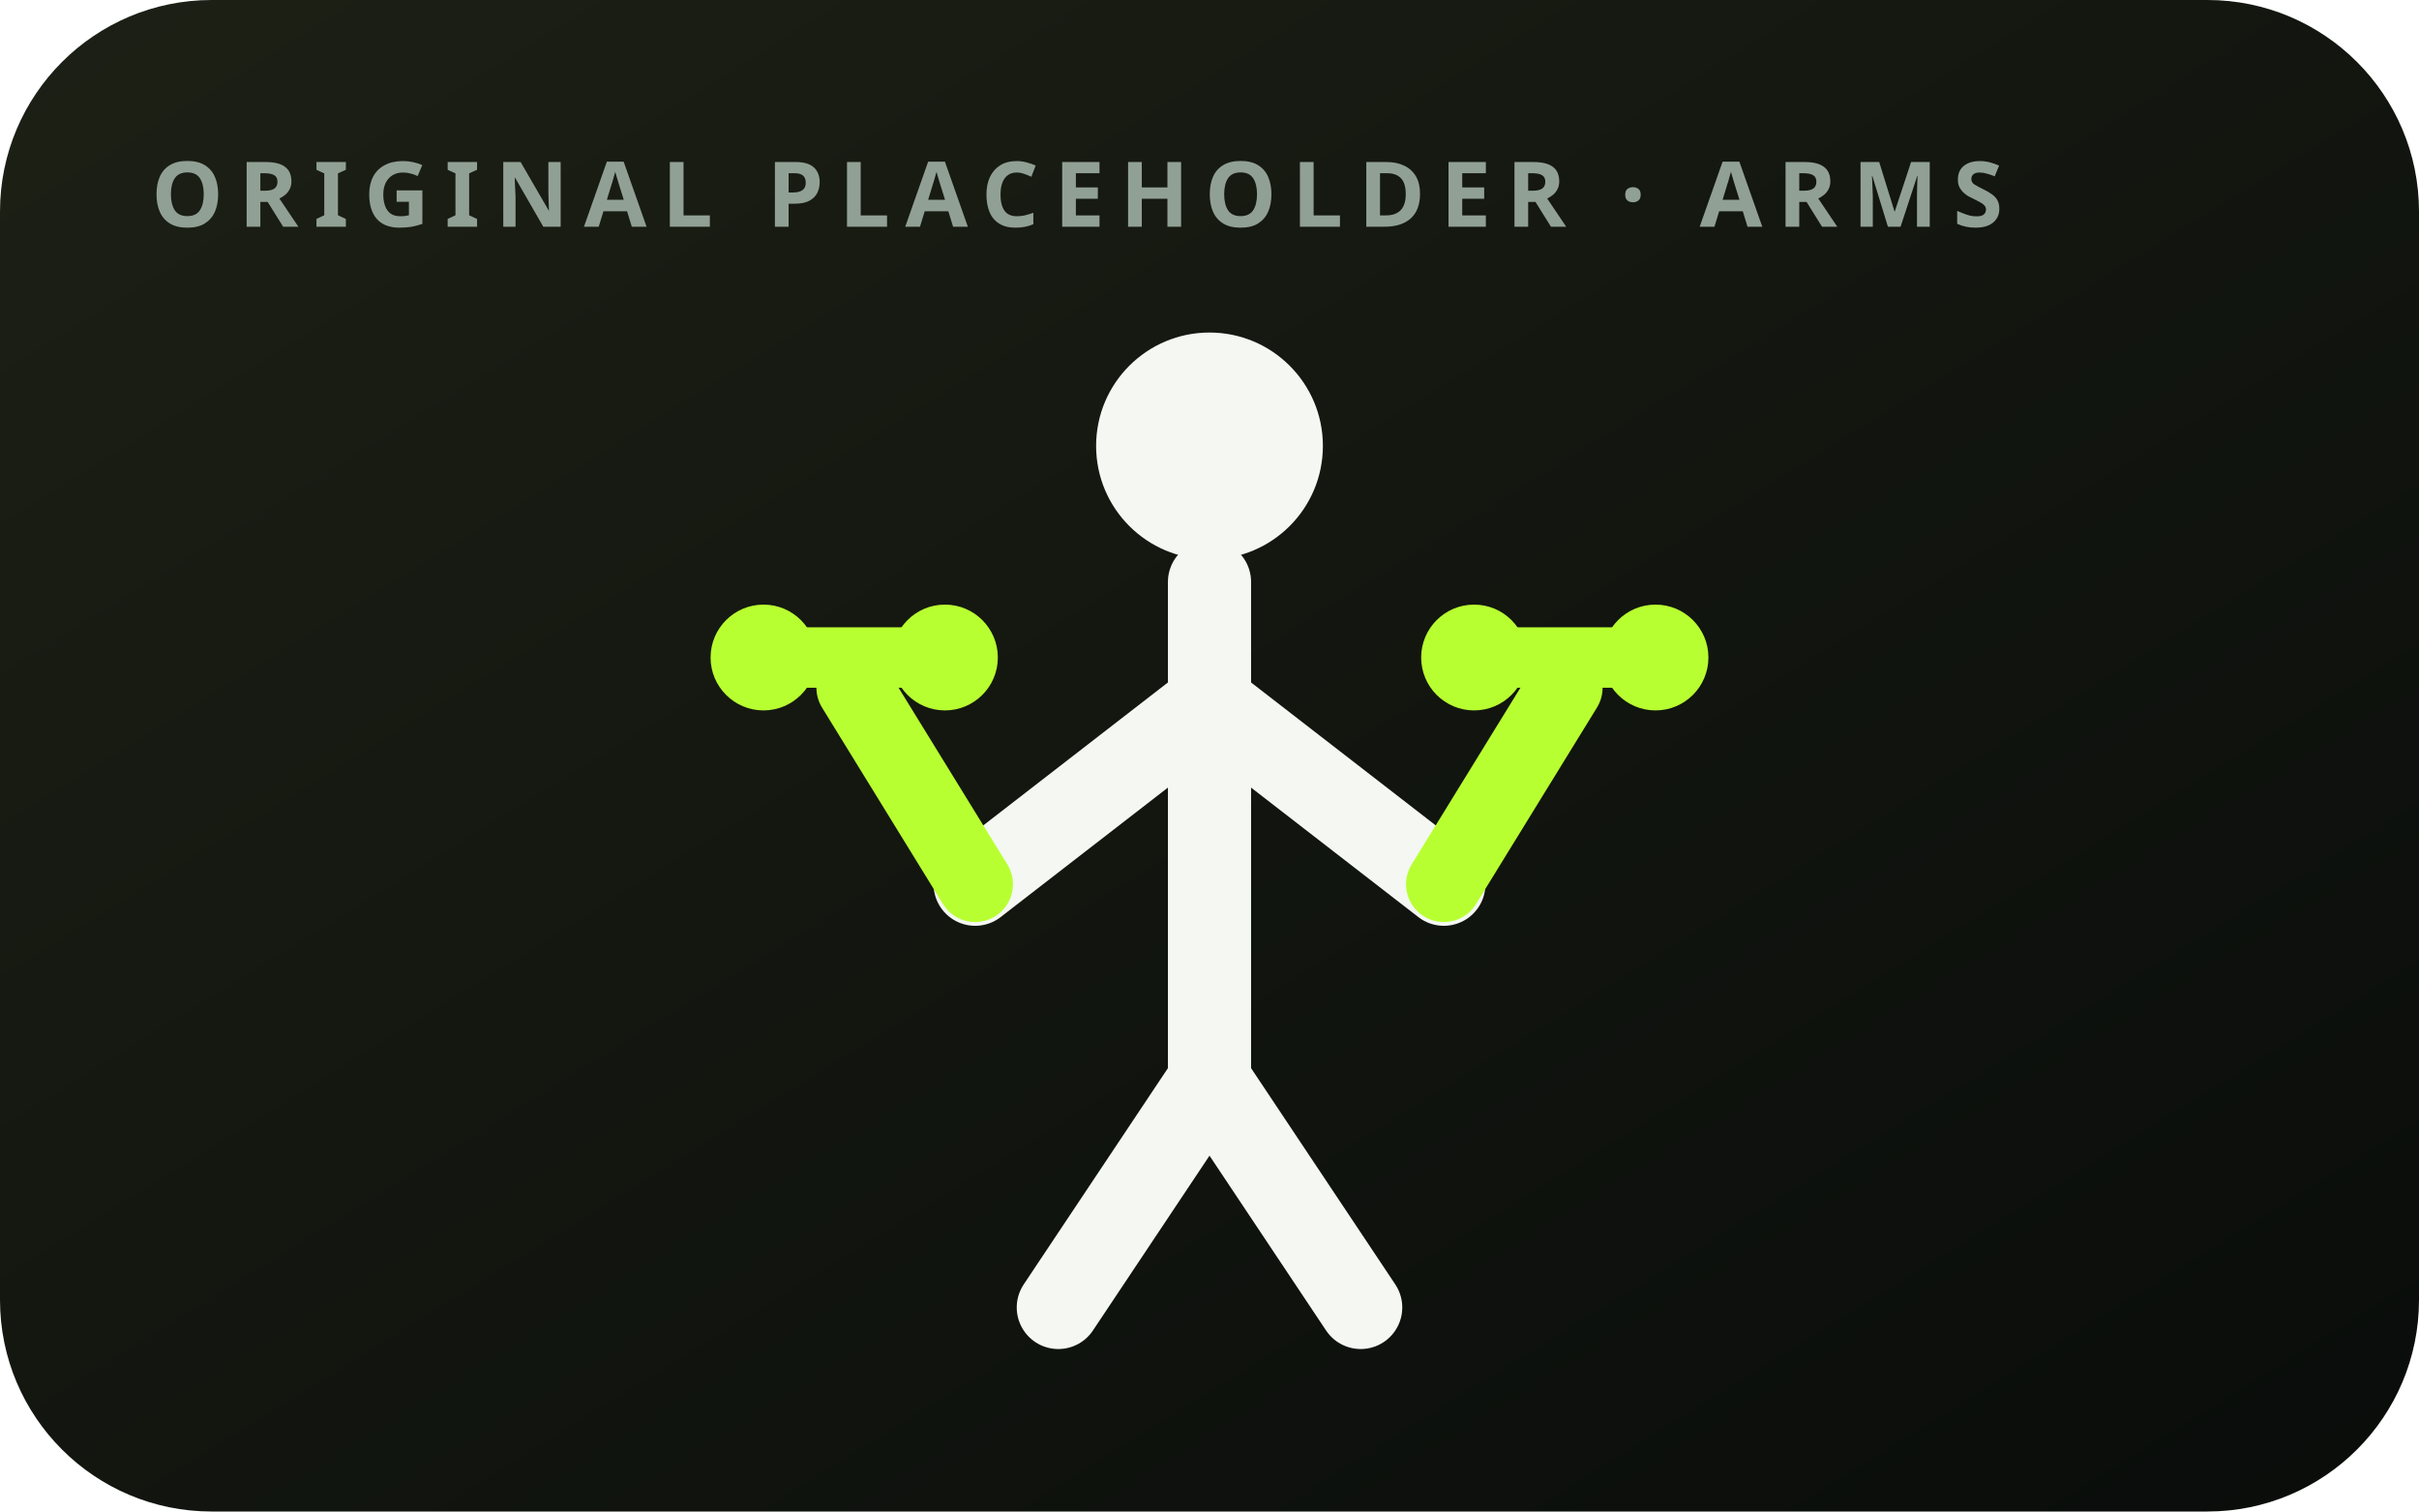
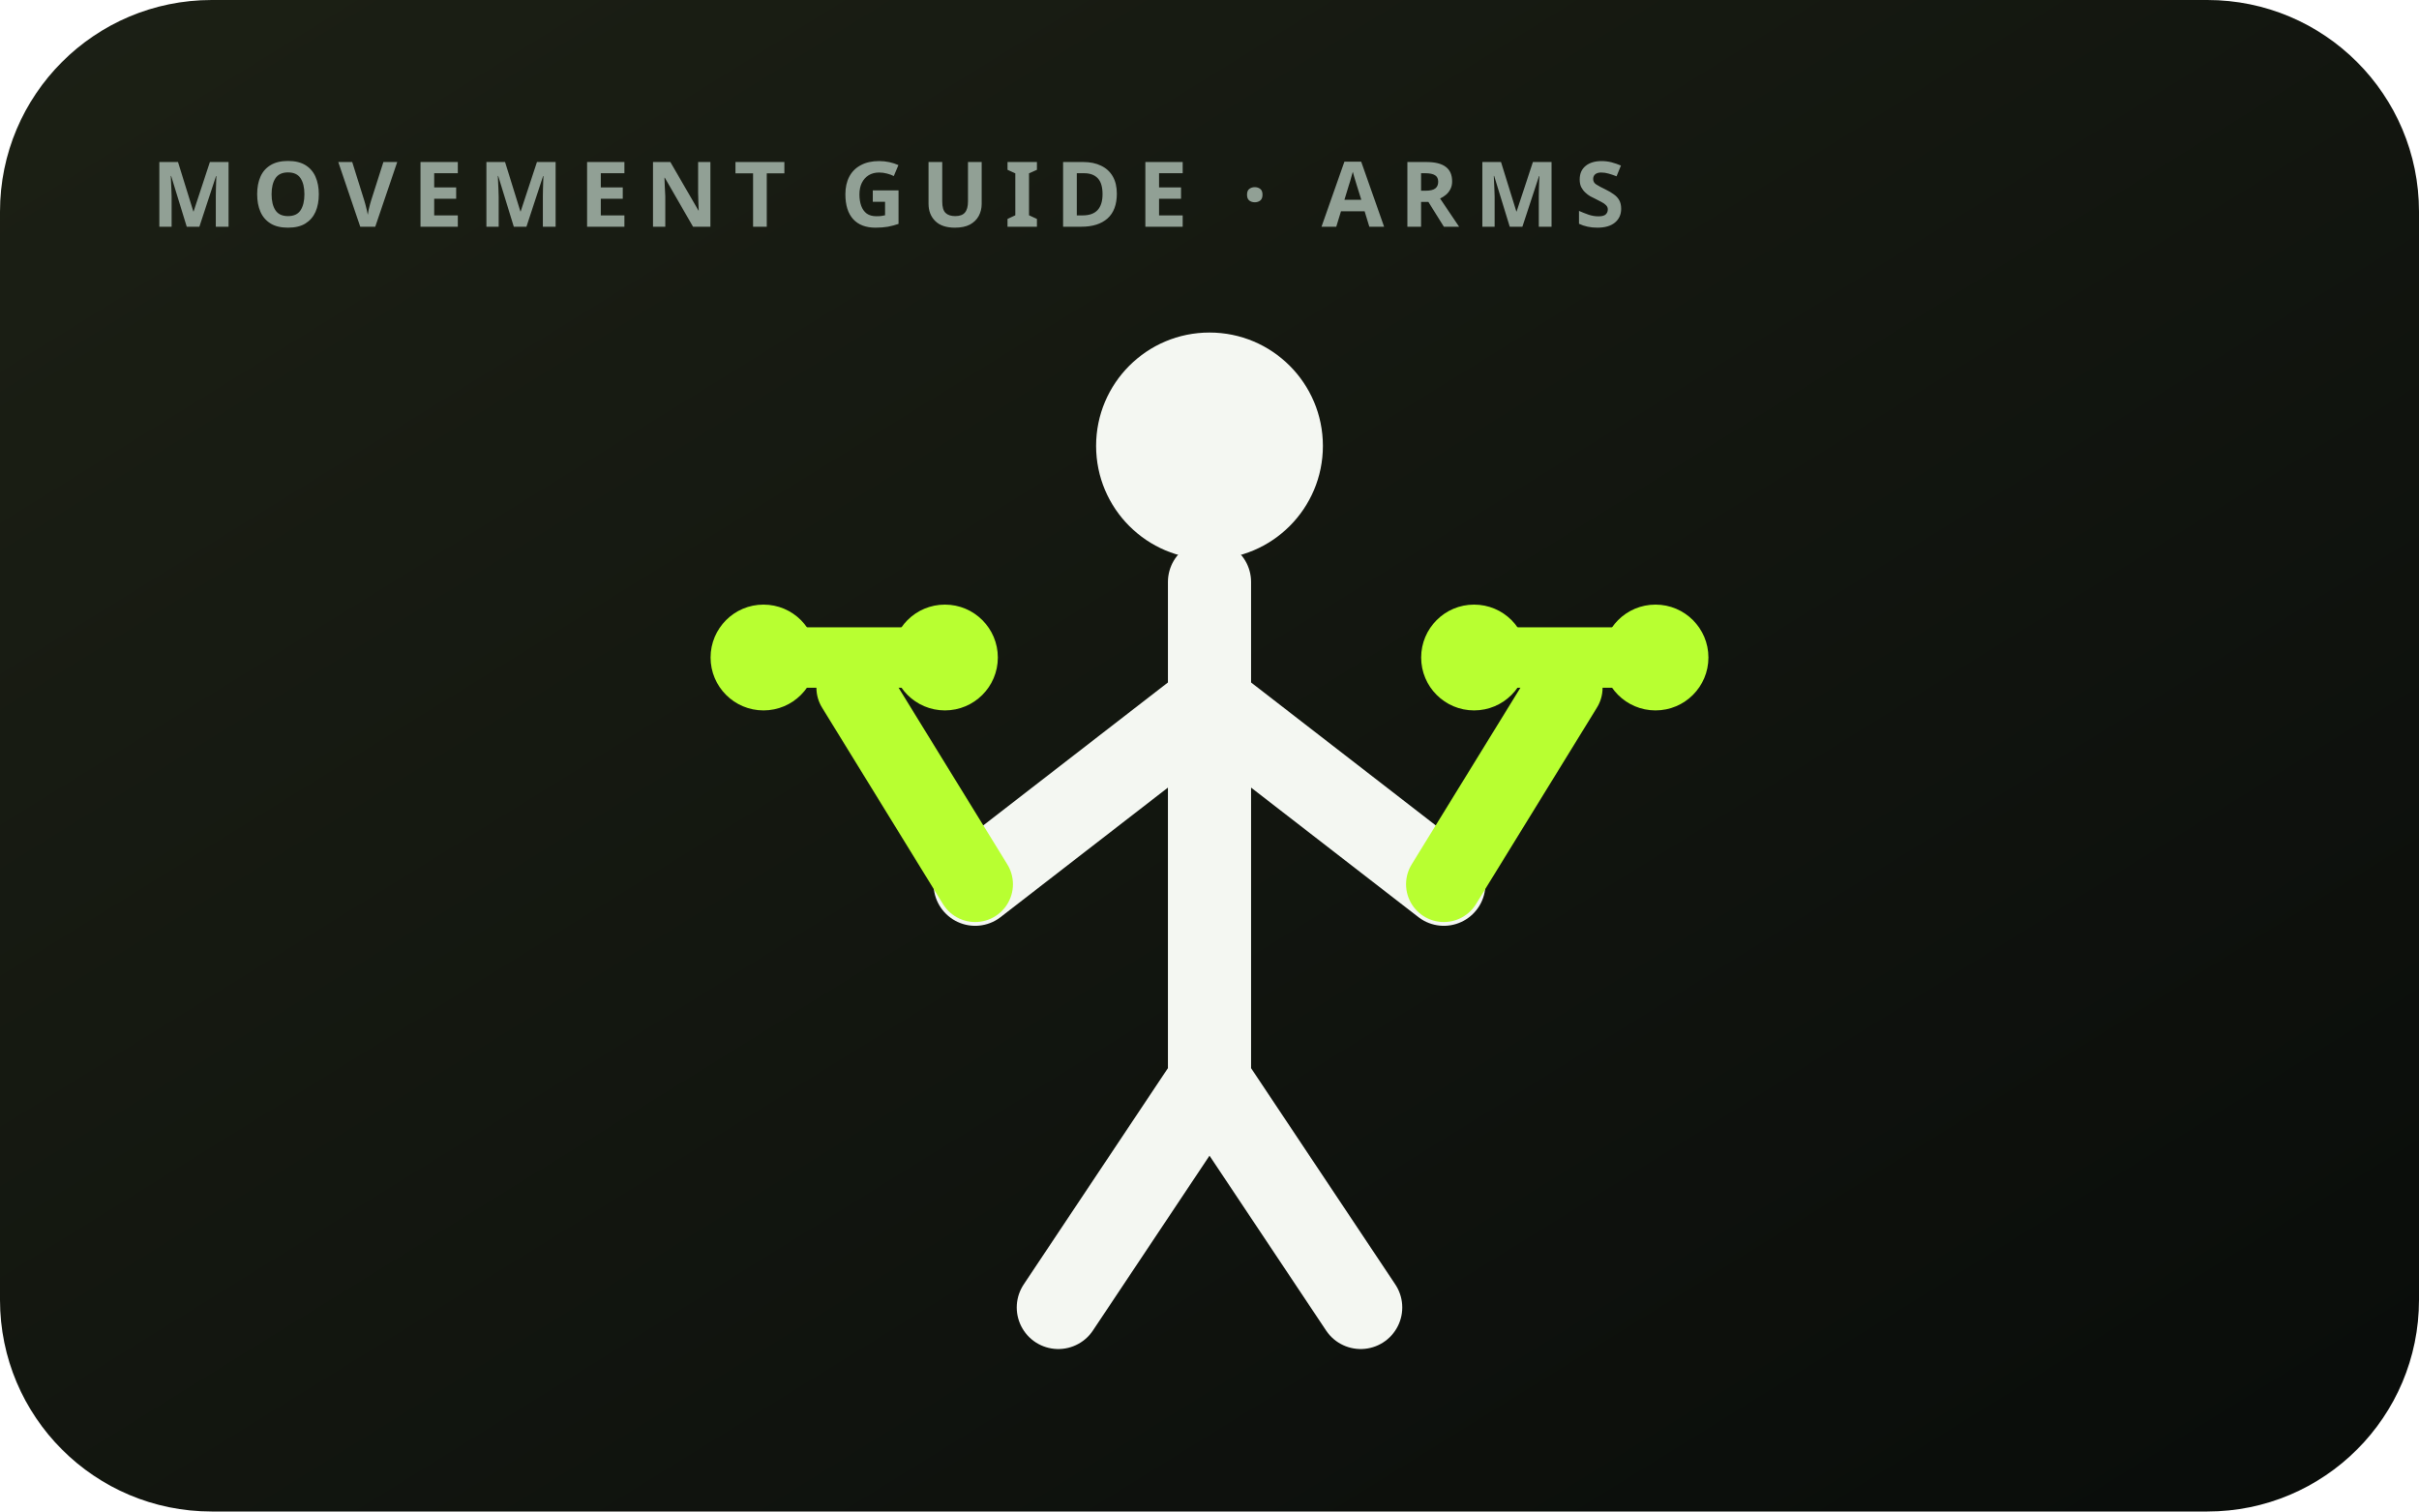
<svg xmlns="http://www.w3.org/2000/svg" viewBox="0 0 320 200" role="img" aria-labelledby="title desc">
  <defs>
    <linearGradient id="bg" x2="1" y2="1">
      <stop stop-color="#1c2015" />
      <stop offset="1" stop-color="#090c0a" />
    </linearGradient>
  </defs>
  <rect width="320" height="200" rx="28" fill="url(#bg)" />
  <circle cx="160" cy="59" r="15" fill="#f4f7f2" />
  <path d="M160 77v66m0-50-31 24m31-24 31 24m-31 26-20 30m20-30 20 30" fill="none" stroke="#f4f7f2" stroke-width="11" stroke-linecap="round" />
  <path d="M129 117 113 91m78 26 16-26" fill="none" stroke="#b8ff31" stroke-width="10" stroke-linecap="round" />
  <path d="M101 87h24m70 0h24" stroke="#b8ff31" stroke-width="8" stroke-linecap="round" />
  <circle cx="101" cy="87" r="7" fill="#b8ff31" />
  <circle cx="125" cy="87" r="7" fill="#b8ff31" />
  <circle cx="195" cy="87" r="7" fill="#b8ff31" />
  <circle cx="219" cy="87" r="7" fill="#b8ff31" />
-   <text x="20" y="30" fill="#91a095" font-family="system-ui,sans-serif" font-size="12" font-weight="700" letter-spacing="2">ORIGINAL PLACEHOLDER · ARMS</text>
+   <text x="20" y="30" fill="#91a095" font-family="system-ui,sans-serif" font-size="12" font-weight="700" letter-spacing="2">MOVEMENT GUIDE · ARMS</text>
</svg>
